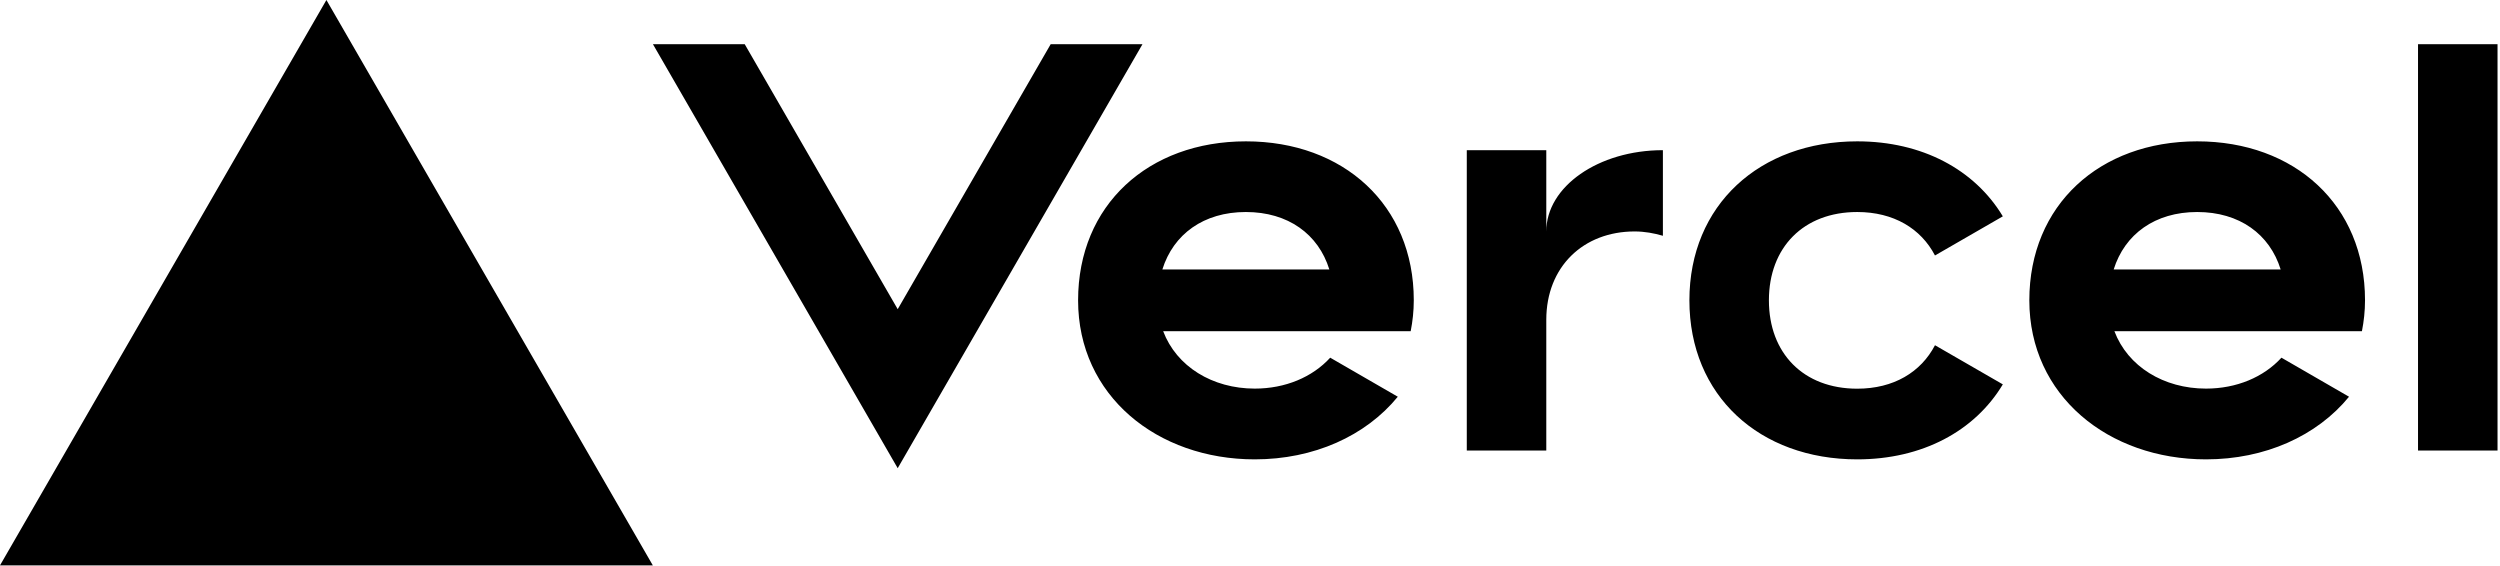
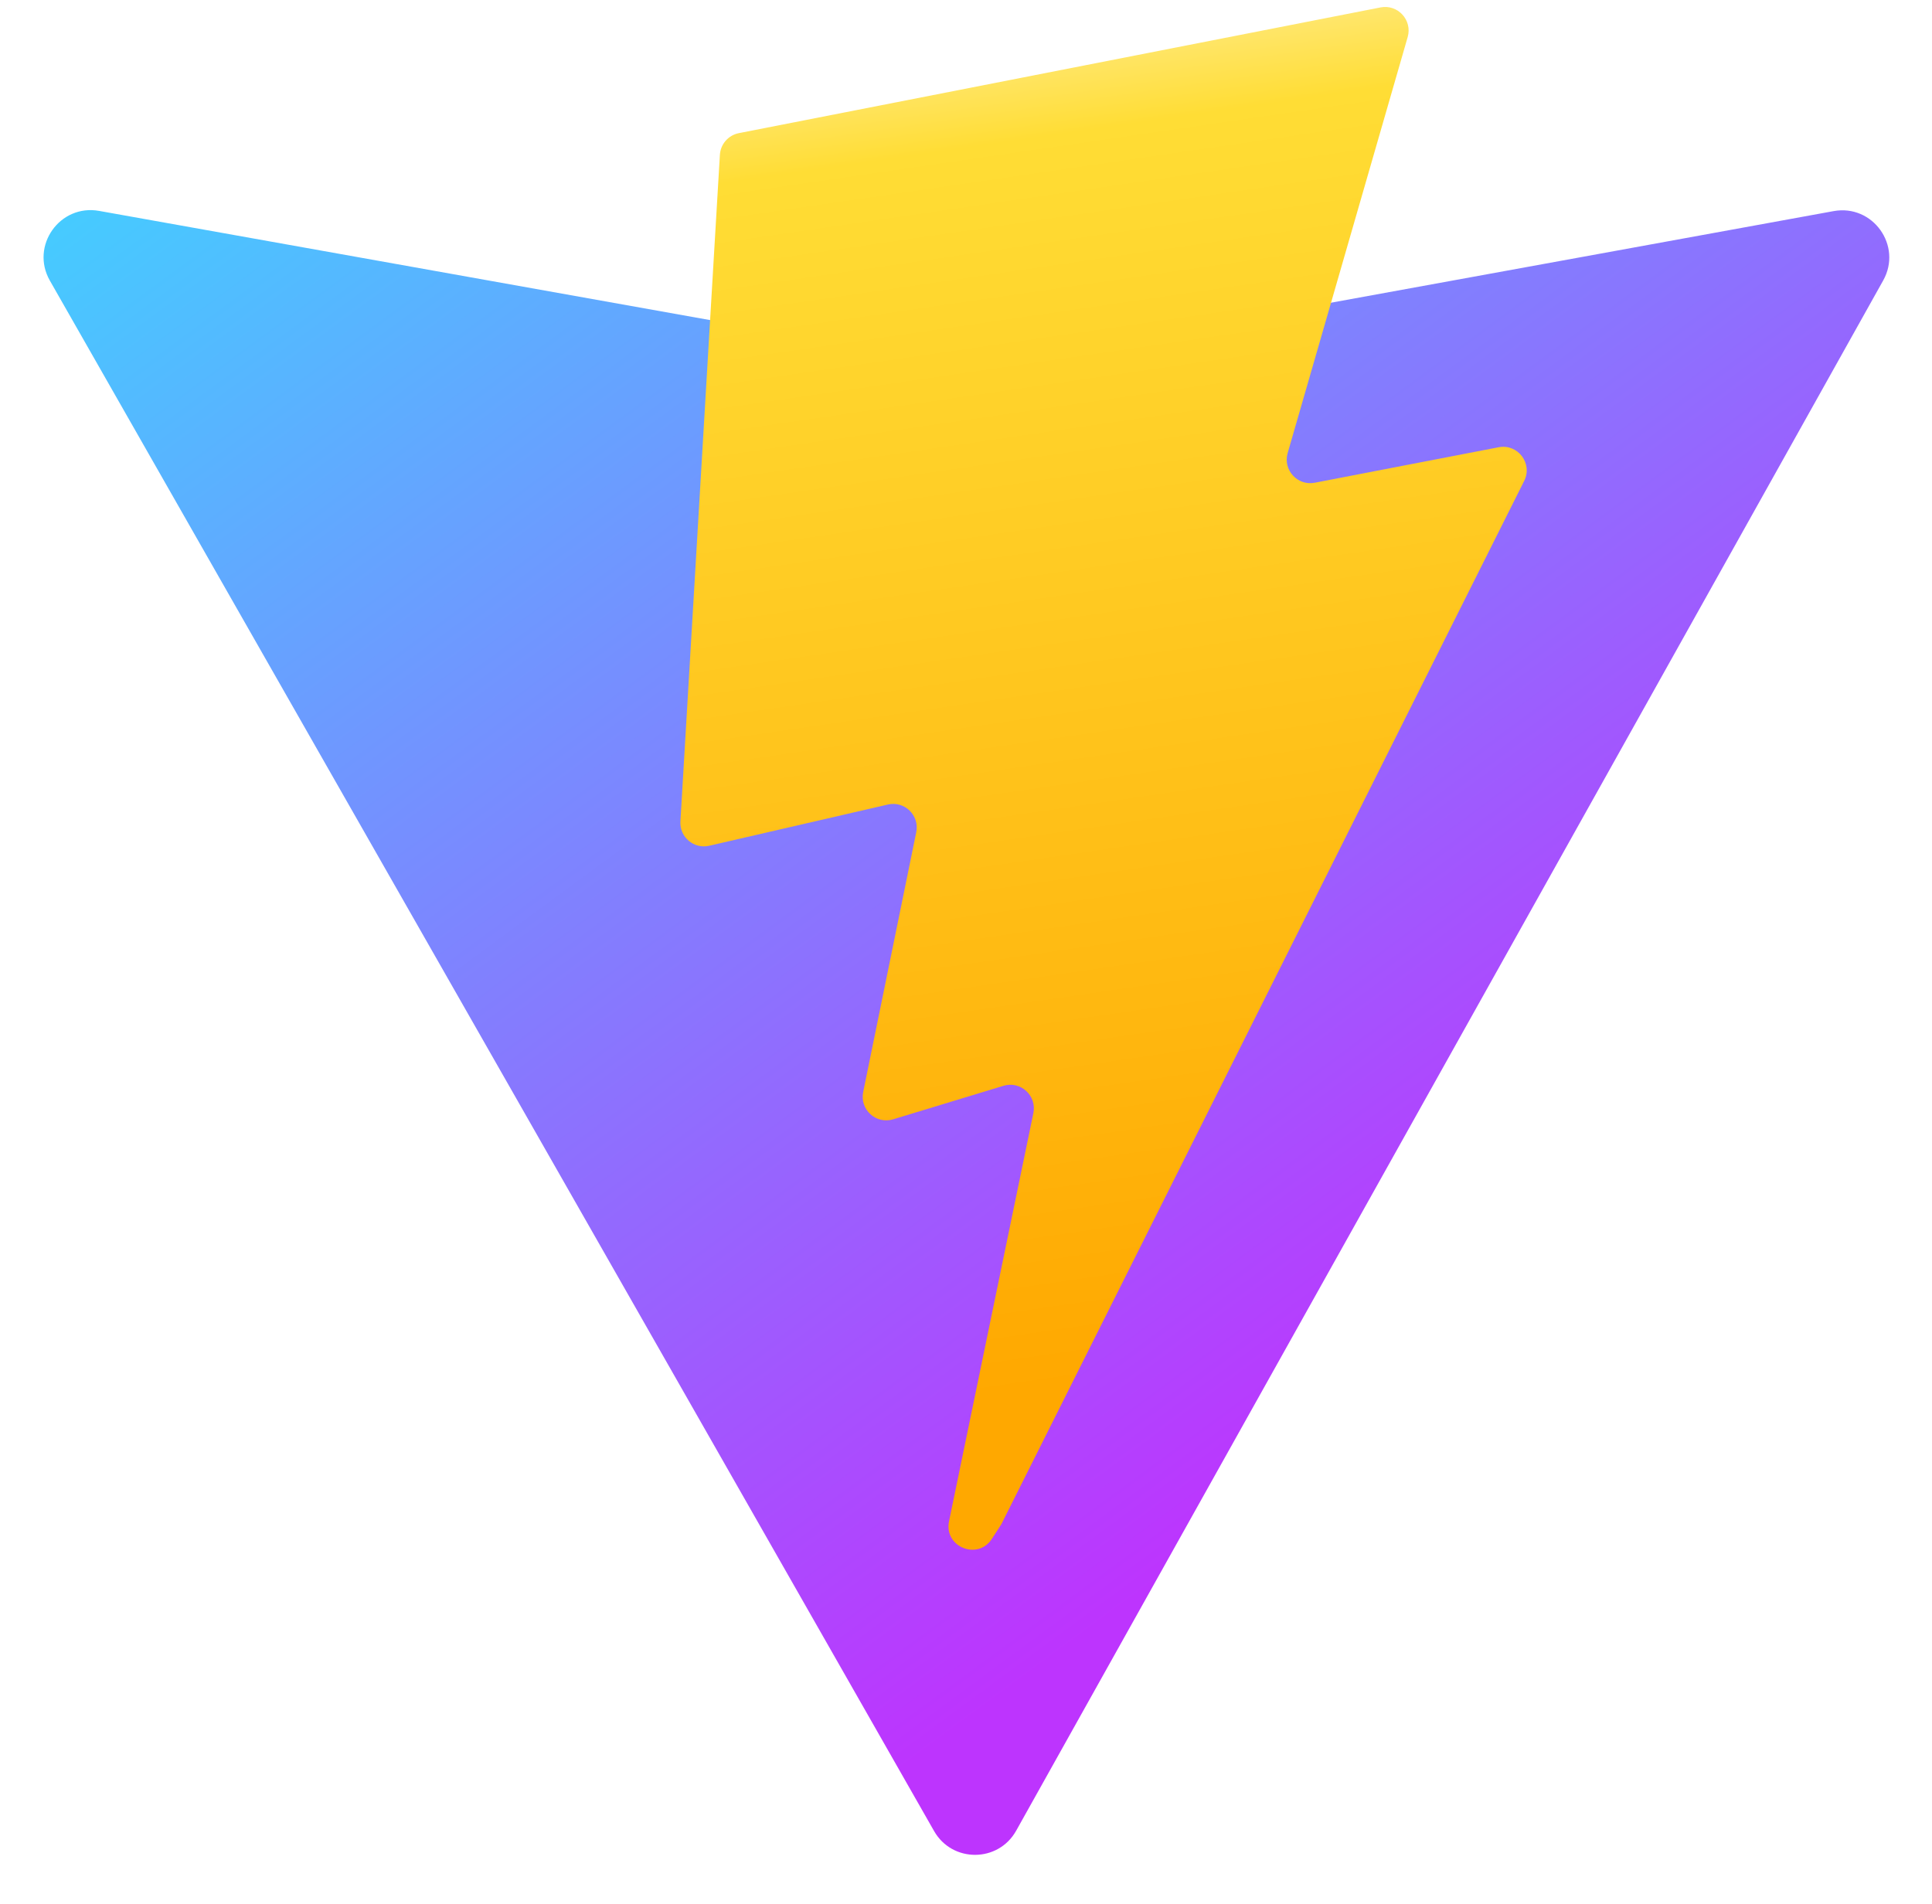
- <svg xmlns="http://www.w3.org/2000/svg" width="283" height="64" viewBox="0 0 283 64" fill="none">
-   <path d="M141.04 16c-11.04 0-19 7.2-19 18s8.96 18 20 18c6.67 0 12.55-2.64 16.19-7.09l-7.65-4.42c-2.02 2.21-5.09 3.5-8.54 3.5-4.79 0-8.86-2.5-10.37-6.5h28.02c.22-1.12.35-2.28.35-3.5 0-10.79-7.96-17.99-19-17.99zm-9.46 14.5c1.25-3.99 4.67-6.5 9.45-6.5 4.79 0 8.21 2.51 9.45 6.5h-18.9zM248.72 16c-11.04 0-19 7.2-19 18s8.96 18 20 18c6.67 0 12.55-2.64 16.19-7.09l-7.65-4.42c-2.02 2.21-5.09 3.5-8.54 3.5-4.79 0-8.86-2.5-10.37-6.5h28.02c.22-1.12.35-2.28.35-3.5 0-10.79-7.96-17.99-19-17.99zm-9.45 14.5c1.25-3.99 4.67-6.5 9.45-6.5 4.79 0 8.21 2.51 9.45 6.5h-18.9zM200.24 34c0 6 3.92 10 10 10 4.12 0 7.21-1.87 8.8-4.92l7.68 4.43c-3.18 5.3-9.14 8.49-16.48 8.49-11.05 0-19-7.2-19-18s7.96-18 19-18c7.34 0 13.29 3.19 16.48 8.49l-7.68 4.43c-1.59-3.05-4.68-4.92-8.8-4.92-6.07 0-10 4-10 10zm82.48-29v46h-9V5h9zM36.95 0L73.9 64H0L36.95 0zm92.38 5l-27.71 48L73.91 5H84.3l17.32 30 17.32-30h10.39zm58.91 12v9.69c-1-.29-2.06-.49-3.2-.49-5.81 0-10 4-10 10V51h-9V17h9v9.2c0-5.08 5.91-9.2 13.2-9.2z" fill="#000" />
+ <svg xmlns="http://www.w3.org/2000/svg" width="410" height="404" viewBox="0 0 410 404" fill="none">
+   <path d="M399.641 59.525L215.643 388.545C211.844 395.338 202.084 395.378 198.228 388.618L10.582 59.556C6.381 52.19 12.68 43.267 21.028 44.759L205.223 77.682C206.398 77.892 207.601 77.89 208.776 77.676L389.119 44.806C397.439 43.289 403.768 52.143 399.641 59.525Z" fill="url(#paint0_linear)" />
+   <path d="M292.965 1.574L156.801 28.255C154.563 28.694 152.906 30.59 152.771 32.866L144.395 174.33C144.198 177.662 147.258 180.248 150.51 179.498L188.42 170.749C191.967 169.931 195.172 173.055 194.443 176.622L183.18 231.775C182.422 235.487 185.907 238.661 189.532 237.56L212.947 230.446C216.577 229.344 220.065 232.527 219.297 236.242L201.398 322.875C200.278 328.294 207.486 331.249 210.492 326.603L212.5 323.5L323.454 102.072C325.312 98.365 322.108 94.137 318.036 94.923L279.014 102.454C275.347 103.161 272.227 99.746 273.262 96.158L298.731 7.867C299.767 4.273 296.636 0.855 292.965 1.574Z" fill="url(#paint1_linear)" />
+   <defs>
+     <linearGradient id="paint0_linear" x1="6" y1="33" x2="235" y2="344" gradientUnits="userSpaceOnUse">
+       <stop stop-color="#41D1FF" />
+       <stop offset="1" stop-color="#BD34FE" />
+     </linearGradient>
+     <linearGradient id="paint1_linear" x1="194.651" y1="8.818" x2="236.076" y2="292.989" gradientUnits="userSpaceOnUse">
+       <stop stop-color="#FFEA83" />
+       <stop offset="0.083" stop-color="#FFDD35" />
+       <stop offset="1" stop-color="#FFA800" />
+     </linearGradient>
+   </defs>
</svg>
